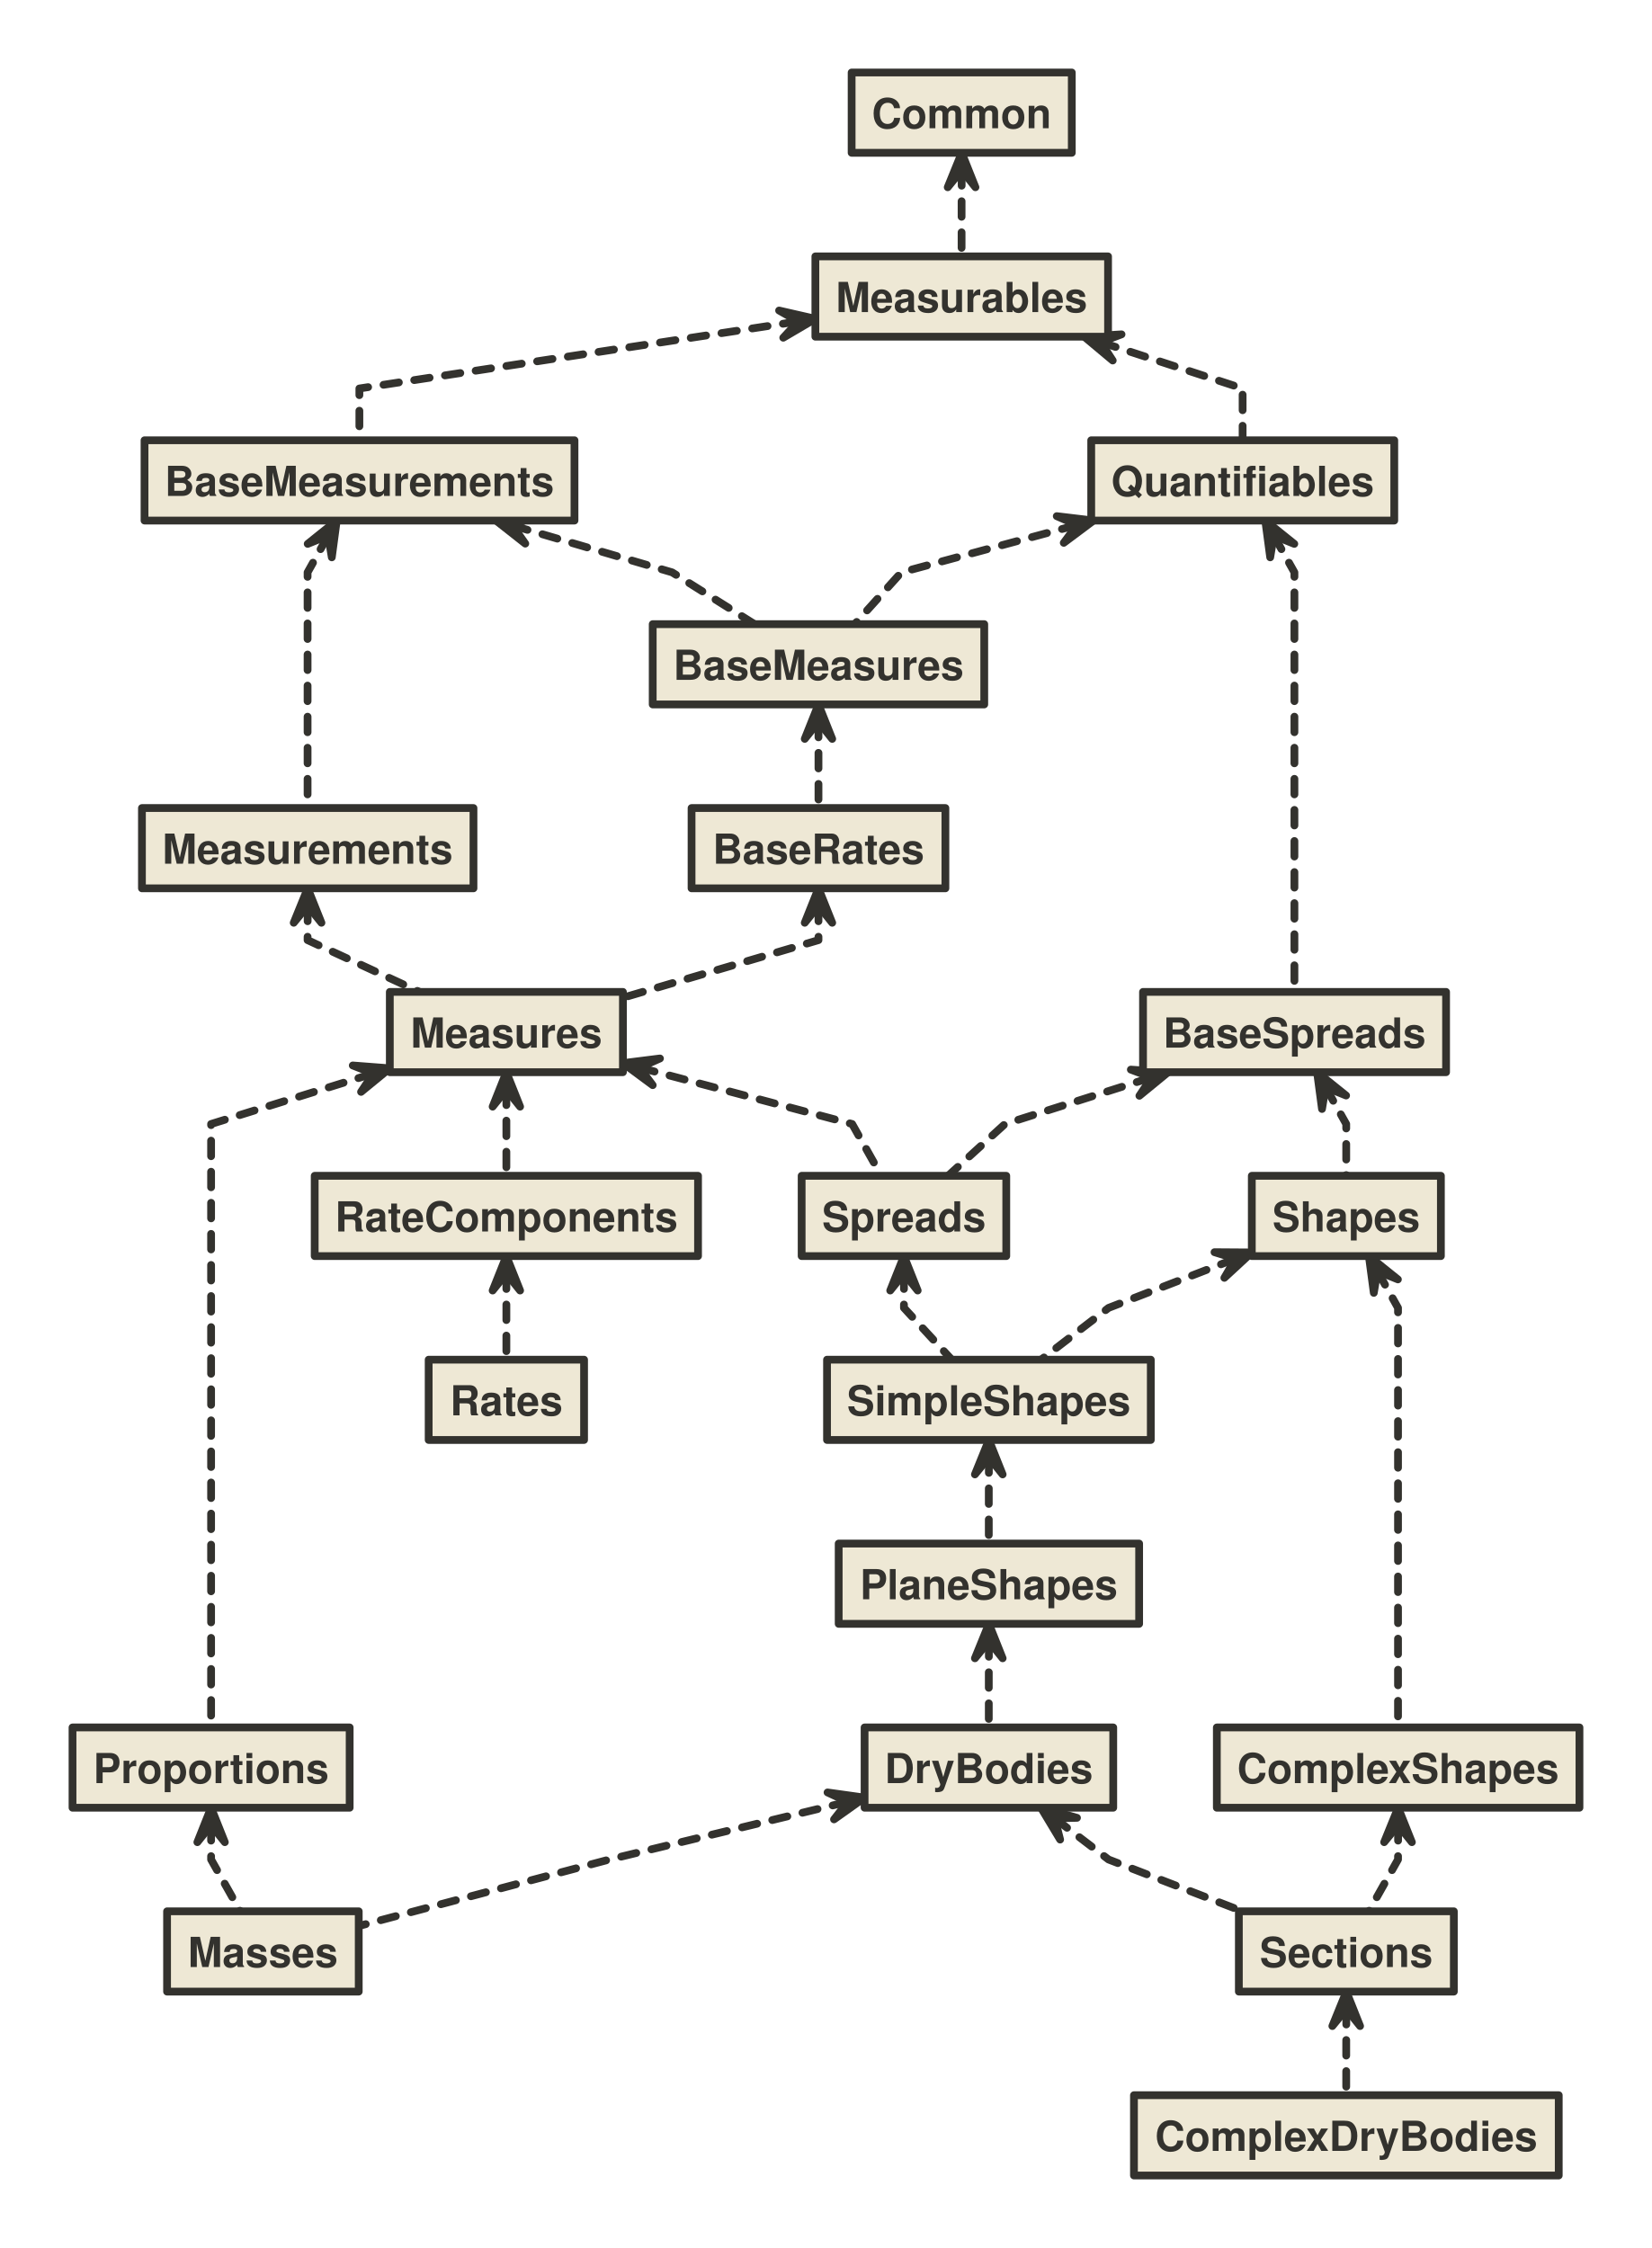
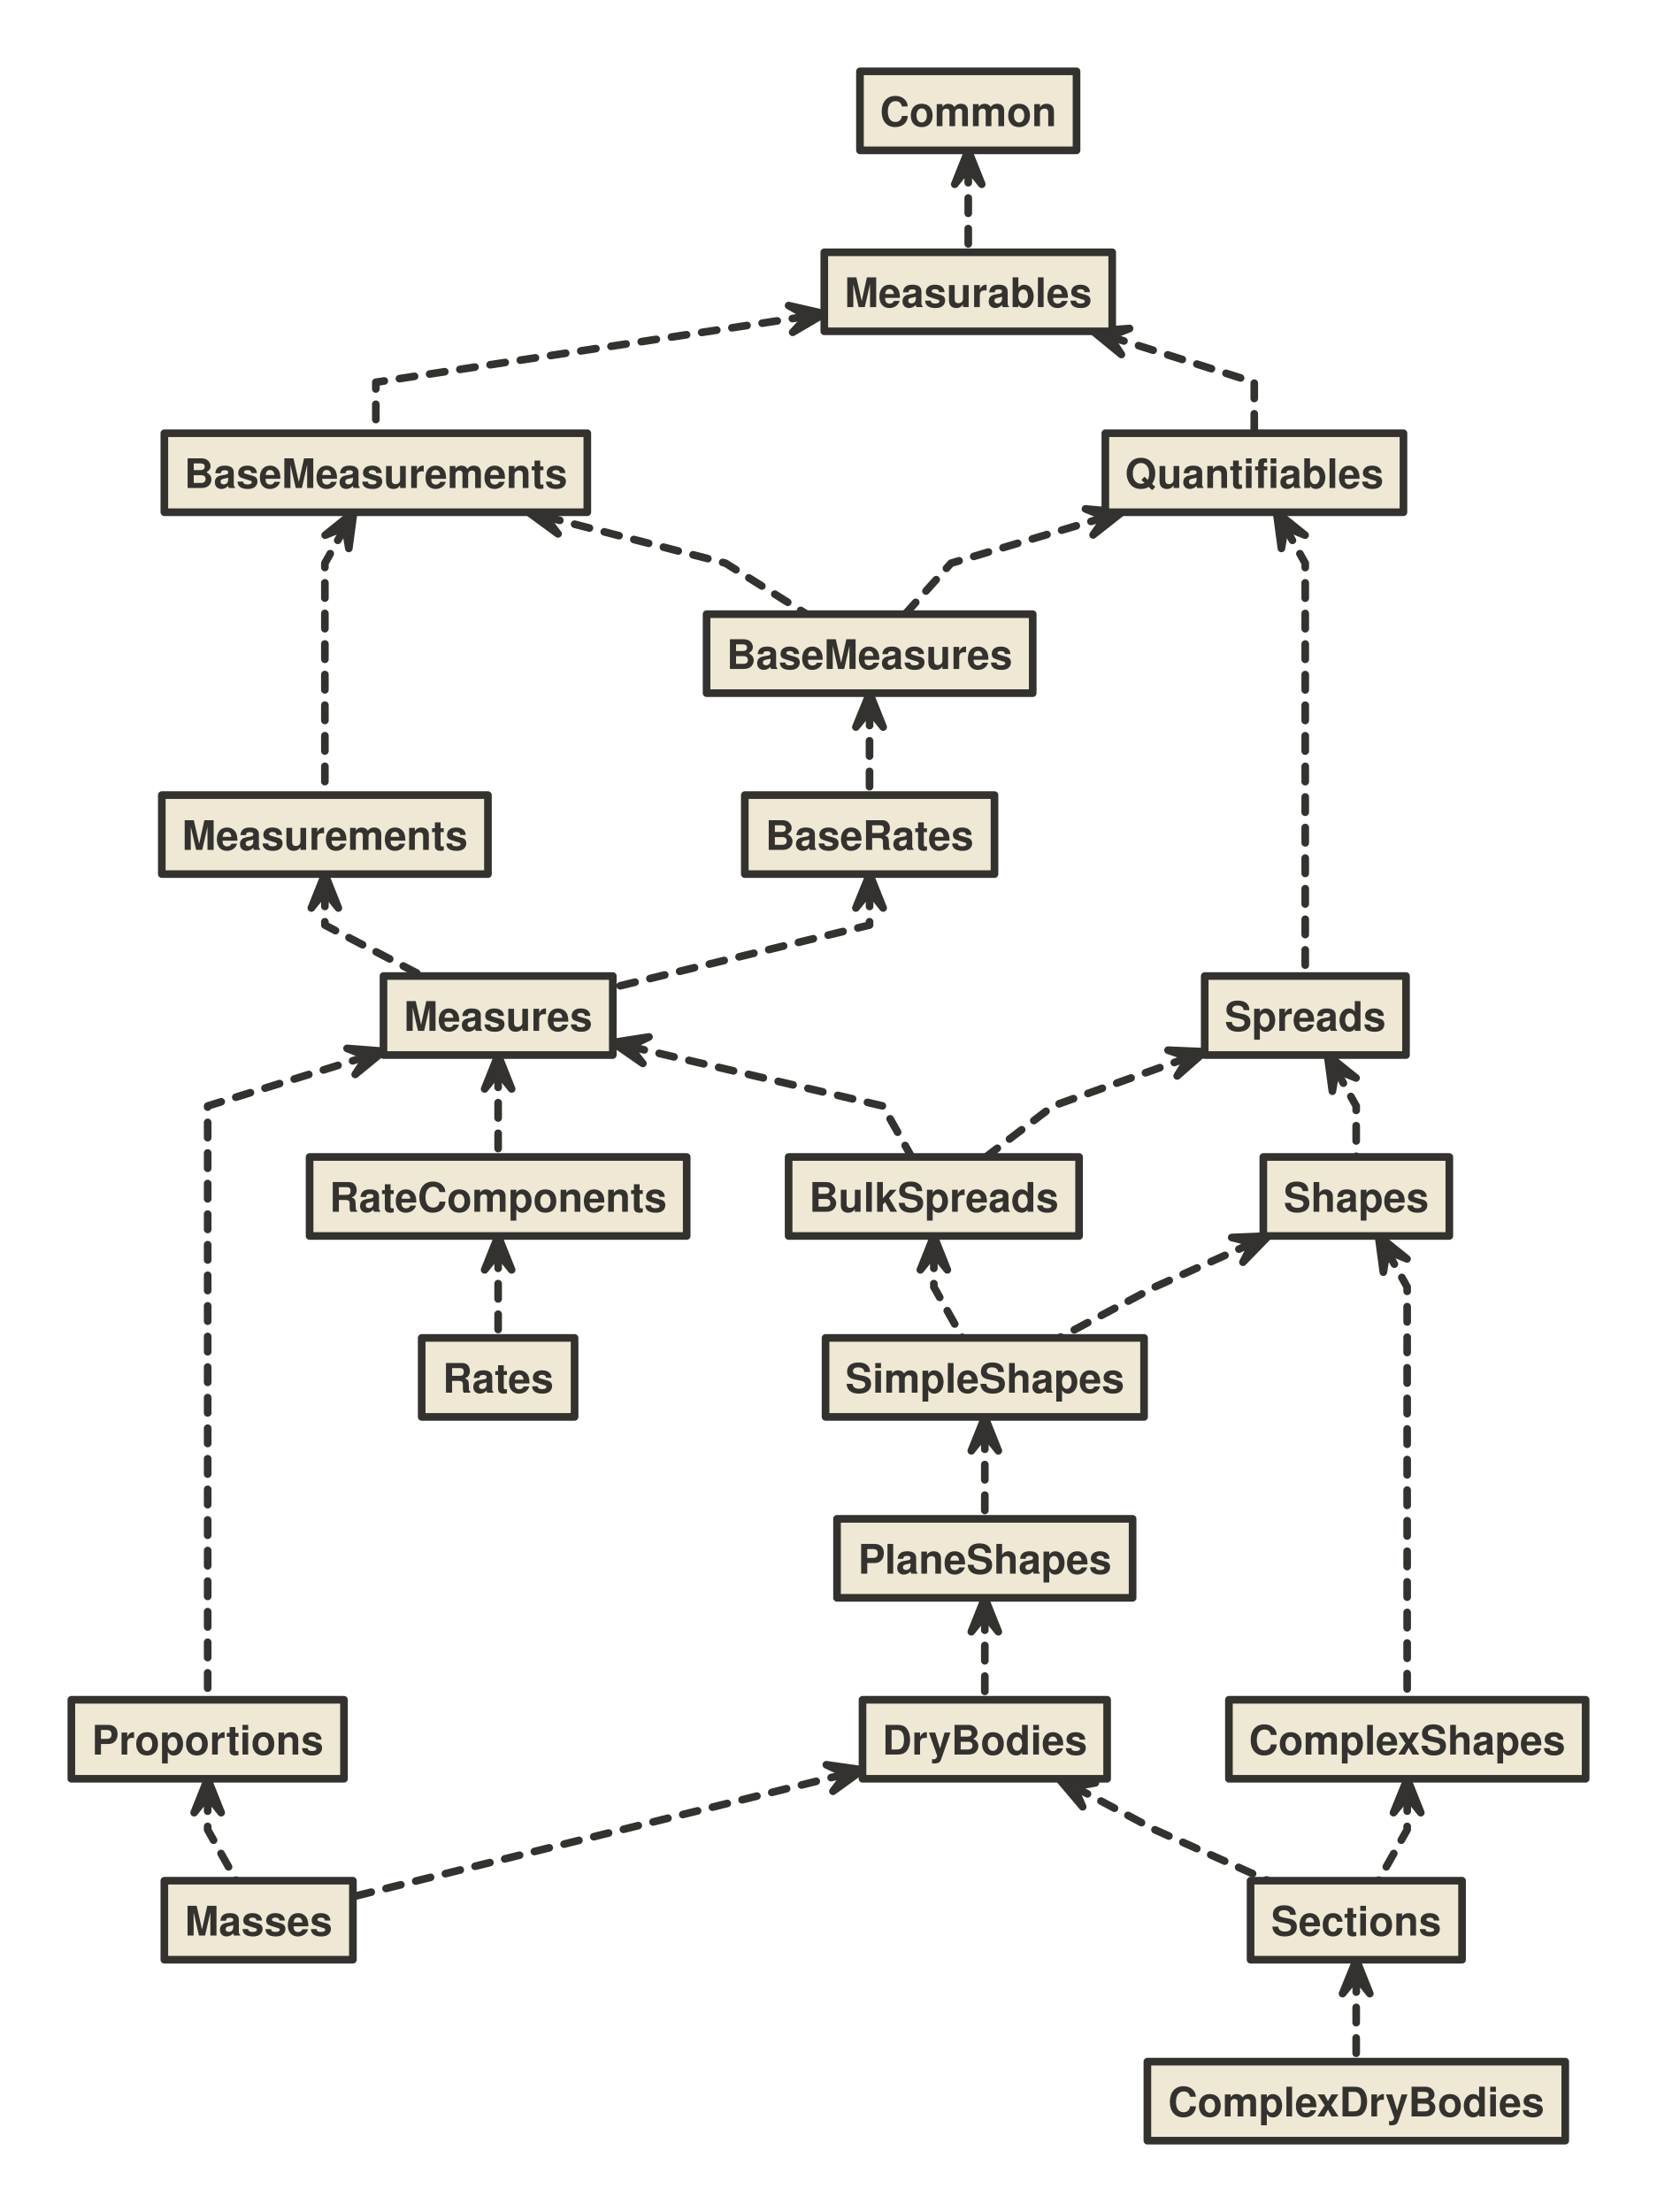
- <svg xmlns="http://www.w3.org/2000/svg" version="1.1" baseProfile="full" width="637.8" height="868.0" viewbox="0 0 637.75 868">
+ <svg xmlns="http://www.w3.org/2000/svg" version="1.1" baseProfile="full" width="650.3" height="868.0" viewbox="0 0 650.25 868">
  <g stroke-width="1.0" text-align="left" font="12pt Helvetica, Arial, sans-serif" font-size="12pt" font-family="Helvetica" font-weight="bold" font-style="normal">
    <g font-family="Helvetica" font-size="12pt" font-weight="bold" font-style="normal" stroke-width="3.0" stroke-linejoin="round" stroke-linecap="round" stroke="#33322E">
      <g stroke="transparent" fill="transparent">
-         <rect x="0.0" y="0.0" height="868.0" width="637.8" stroke="none" />
+         <rect x="0.0" y="0.0" height="868.0" width="650.3" stroke="none" />
      </g>
      <g transform="translate(8, 8)" fill="#33322E">
        <g transform="translate(20, 20)" fill="#33322E" font-family="Helvetica" font-size="12pt" font-weight="normal" font-style="normal">
          <g stroke-dasharray="6 6">
-             <path d="M343.3 37.7 L343.25 51 L343.25 71 L343.3 71.0 " fill="none" />
-           </g>
-           <path d="M348.6 44.3 L343.3 37.7 L337.9 44.3 L343.3 31.0 Z" />
-           <g stroke-dasharray="6 6">
-             <path d="M280.2 96.1 L110.75 122 L110.75 142 L110.8 142.0 " fill="none" />
-           </g>
-           <path d="M274.4 102.4 L280.2 96.1 L272.8 91.9 L286.8 95.1 Z" />
-           <g stroke-dasharray="6 6">
-             <path d="M397.0 104.1 L451.75 122 L451.75 142 L451.8 142.0 " fill="none" />
-           </g>
-           <path d="M405.0 101.1 L397.0 104.1 L401.6 111.2 L390.6 102.0 Z" />
-           <g stroke-dasharray="6 6">
-             <path d="M387.8 174.7 L320 193 L301.972 213 L302.0 213.0 " fill="none" />
-           </g>
-           <path d="M382.7 181.6 L387.8 174.7 L380.0 171.3 L394.2 173.0 Z" />
-           <g stroke-dasharray="6 6">
-             <path d="M463.8 178.8 L471.75 193 L471.75 228.5 L471.75 228.5 L471.75 264 L471.75 264 L471.75 299.5 L471.75 299.5 L471.75 335 L471.75 335 L471.75 355 L471.8 355.0 " fill="none" />
-           </g>
-           <path d="M471.7 182.0 L463.8 178.8 L462.4 187.2 L460.5 173.0 Z" />
-           <g stroke-dasharray="6 6">
-             <path d="M483.8 391.8 L491.75 406 L491.75 426 L491.8 426.0 " fill="none" />
-           </g>
-           <path d="M491.7 395.0 L483.8 391.8 L482.4 400.2 L480.5 386.0 Z" />
-           <g stroke-dasharray="6 6">
-             <path d="M449.0 458.0 L400 477 L373.944 497 L373.9 497.0 " fill="none" />
-           </g>
-           <path d="M444.7 465.4 L449.0 458.0 L440.9 455.5 L455.3 455.6 Z" />
-           <g stroke-dasharray="6 6">
-             <path d="M416.6 388.0 L360 406 L338.028 426 L338.0 426.0 " fill="none" />
-           </g>
-           <path d="M411.9 395.1 L416.6 388.0 L408.6 385.0 L423.0 386.0 Z" />
-           <g stroke-dasharray="6 6">
-             <path d="M321.0 463.7 L321 477 L339.451 497 L339.5 497.0 " fill="none" />
-           </g>
-           <path d="M326.3 470.3 L321.0 463.7 L315.7 470.3 L321.0 457.0 Z" />
-           <g stroke-dasharray="6 6">
-             <path d="M353.8 534.7 L353.75 548 L353.75 568 L353.8 568.0 " fill="none" />
-           </g>
-           <path d="M359.1 541.3 L353.8 534.7 L348.4 541.3 L353.8 528.0 Z" />
-           <g stroke-dasharray="6 6">
-             <path d="M169.9 174.9 L231.5 193 L263.331 213 L263.3 213.0 " fill="none" />
-           </g>
-           <path d="M177.8 171.6 L169.9 174.9 L174.8 181.9 L163.5 173.0 Z" />
-           <g stroke-dasharray="6 6">
-             <path d="M288.0 250.7 L288 264 L288 284 L288.0 284.0 " fill="none" />
-           </g>
-           <path d="M293.3 257.3 L288.0 250.7 L282.7 257.3 L288.0 244.0 Z" />
-           <g stroke-dasharray="6 6">
-             <path d="M288.0 321.7 L288 335 L212.5 357.243 L212.5 357.2 " fill="none" />
-           </g>
-           <path d="M293.3 328.3 L288.0 321.7 L282.7 328.3 L288.0 315.0 Z" />
-           <g stroke-dasharray="6 6">
-             <path d="M98.7 178.8 L90.75 193 L90.75 228.5 L90.75 228.5 L90.75 264 L90.75 264 L90.75 284 L90.8 284.0 " fill="none" />
-           </g>
-           <path d="M100.1 187.2 L98.7 178.8 L90.8 182.0 L102.0 173.0 Z" />
-           <g stroke-dasharray="6 6">
-             <path d="M90.8 321.7 L90.75 335 L133.989 355 L134.0 355.0 " fill="none" />
-           </g>
-           <path d="M96.1 328.3 L90.8 321.7 L85.4 328.3 L90.8 315.0 Z" />
-           <g stroke-dasharray="6 6">
-             <path d="M218.9 384.2 L301 406 L312.268 426 L312.3 426.0 " fill="none" />
-           </g>
-           <path d="M226.8 380.7 L218.9 384.2 L224.0 391.0 L212.5 382.5 Z" />
+             <path d="M352.0 37.7 L352 51 L352 71 L352.0 71.0 " fill="none" />
+           </g>
+           <path d="M357.3 44.3 L352.0 37.7 L346.7 44.3 L352.0 31.0 Z" />
+           <g stroke-dasharray="6 6">
+             <path d="M288.9 96.1 L119.5 122 L119.5 142 L119.5 142.0 " fill="none" />
+           </g>
+           <path d="M283.1 102.4 L288.9 96.1 L281.5 91.9 L295.5 95.1 Z" />
+           <g stroke-dasharray="6 6">
+             <path d="M407.4 104.0 L464.25 122 L464.25 142 L464.3 142.0 " fill="none" />
+           </g>
+           <path d="M415.3 100.9 L407.4 104.0 L412.1 111.1 L401.0 102.0 Z" />
+           <g stroke-dasharray="6 6">
+             <path d="M405.9 174.9 L345.25 193 L327.222 213 L327.2 213.0 " fill="none" />
+           </g>
+           <path d="M401.0 181.9 L405.9 174.9 L398.0 171.7 L412.3 173.0 Z" />
+           <g stroke-dasharray="6 6">
+             <path d="M476.3 178.8 L484.25 193 L484.25 228.5 L484.25 228.5 L484.25 264 L484.25 264 L484.25 299.5 L484.25 299.5 L484.25 335 L484.25 335 L484.25 355 L484.3 355.0 " fill="none" />
+           </g>
+           <path d="M484.2 182.0 L476.3 178.8 L474.9 187.2 L473.0 173.0 Z" />
+           <g stroke-dasharray="6 6">
+             <path d="M496.3 391.8 L504.25 406 L504.25 426 L504.3 426.0 " fill="none" />
+           </g>
+           <path d="M504.2 395.0 L496.3 391.8 L494.9 400.2 L493.0 386.0 Z" />
+           <g stroke-dasharray="6 6">
+             <path d="M463.7 459.7 L425.25 477 L387.644 497 L387.6 497.0 " fill="none" />
+           </g>
+           <path d="M459.8 467.3 L463.7 459.7 L455.4 457.6 L469.8 457.0 Z" />
+           <g stroke-dasharray="6 6">
+             <path d="M438.5 386.9 L385.25 406 L358.912 426 L358.9 426.0 " fill="none" />
+           </g>
+           <path d="M434.0 394.2 L438.5 386.9 L430.4 384.1 L444.8 384.7 Z" />
+           <g stroke-dasharray="6 6">
+             <path d="M338.5 463.7 L338.5 477 L349.768 497 L349.8 497.0 " fill="none" />
+           </g>
+           <path d="M343.8 470.3 L338.5 463.7 L333.2 470.3 L338.5 457.0 Z" />
+           <g stroke-dasharray="6 6">
+             <path d="M358.5 534.7 L358.5 548 L358.5 568 L358.5 568.0 " fill="none" />
+           </g>
+           <path d="M363.8 541.3 L358.5 534.7 L353.2 541.3 L358.5 528.0 Z" />
+           <g stroke-dasharray="6 6">
+             <path d="M185.9 174.7 L256.75 193 L288.581 213 L288.6 213.0 " fill="none" />
+           </g>
+           <path d="M193.7 171.2 L185.9 174.7 L191.0 181.5 L179.4 173.0 Z" />
+           <g stroke-dasharray="6 6">
+             <path d="M313.3 250.7 L313.25 264 L313.25 284 L313.3 284.0 " fill="none" />
+           </g>
+           <path d="M318.6 257.3 L313.3 250.7 L307.9 257.3 L313.3 244.0 Z" />
+           <g stroke-dasharray="6 6">
+             <path d="M313.3 321.7 L313.25 335 L212.5 359.539 L212.5 359.5 " fill="none" />
+           </g>
+           <path d="M318.6 328.3 L313.3 321.7 L307.9 328.3 L313.3 315.0 Z" />
+           <g stroke-dasharray="6 6">
+             <path d="M107.5 178.8 L99.5 193 L99.5 228.5 L99.5 228.5 L99.5 264 L99.5 264 L99.5 284 L99.5 284.0 " fill="none" />
+           </g>
+           <path d="M108.9 187.2 L107.5 178.8 L99.6 182.0 L110.8 173.0 Z" />
+           <g stroke-dasharray="6 6">
+             <path d="M99.5 321.7 L99.5 335 L137.81 355 L137.8 355.0 " fill="none" />
+           </g>
+           <path d="M104.8 328.3 L99.5 321.7 L94.2 328.3 L99.5 315.0 Z" />
+           <g stroke-dasharray="6 6">
+             <path d="M219.0 382.6 L318.5 406 L329.768 426 L329.8 426.0 " fill="none" />
+           </g>
+           <path d="M226.7 378.9 L219.0 382.6 L224.3 389.3 L212.5 381.1 Z" />
          <g stroke-dasharray="6 6">
            <path d="M167.5 392.7 L167.5 406 L167.5 426 L167.5 426.0 " fill="none" />
          </g>
          <path d="M172.8 399.3 L167.5 392.7 L162.2 399.3 L167.5 386.0 Z" />
          <g stroke-dasharray="6 6">
            <path d="M167.5 463.7 L167.5 477 L167.5 497 L167.5 497.0 " fill="none" />
          </g>
          <path d="M172.8 470.3 L167.5 463.7 L162.2 470.3 L167.5 457.0 Z" />
          <g stroke-dasharray="6 6">
-             <path d="M353.8 605.7 L353.75 619 L353.75 639 L353.8 639.0 " fill="none" />
-           </g>
-           <path d="M359.1 612.3 L353.8 605.7 L348.4 612.3 L353.8 599.0 Z" />
-           <g stroke-dasharray="6 6">
-             <path d="M299.3 667.7 L207.25 690 L110.5 715.679 L110.5 715.7 " fill="none" />
-           </g>
-           <path d="M294.0 674.5 L299.3 667.7 L291.5 664.1 L305.8 666.1 Z" />
+             <path d="M358.5 605.7 L358.5 619 L358.5 639 L358.5 639.0 " fill="none" />
+           </g>
+           <path d="M363.8 612.3 L358.5 605.7 L353.2 612.3 L358.5 599.0 Z" />
+           <g stroke-dasharray="6 6">
+             <path d="M304.0 668.1 L216 690 L110.5 716.282 L110.5 716.3 " fill="none" />
+           </g>
+           <path d="M298.9 674.9 L304.0 668.1 L296.3 664.5 L310.5 666.5 Z" />
          <g stroke-dasharray="6 6">
            <path d="M116.1 386.5 L53.5 406 L53.5 441.5 L53.5 441.5 L53.5 477 L53.5 477 L53.5 512.5 L53.5 512.5 L53.5 548 L53.5 548 L53.5 583.5 L53.5 583.5 L53.5 619 L53.5 619 L53.5 639 L53.5 639.0 " fill="none" />
          </g>
          <path d="M111.4 393.6 L116.1 386.5 L108.2 383.4 L122.5 384.5 Z" />
          <g stroke-dasharray="6 6">
            <path d="M53.5 676.7 L53.5 690 L64.768 710 L64.8 710.0 " fill="none" />
          </g>
          <path d="M58.8 683.3 L53.5 676.7 L48.2 683.3 L53.5 670.0 Z" />
          <g stroke-dasharray="6 6">
-             <path d="M503.8 462.8 L511.75 477 L511.75 512.5 L511.75 512.5 L511.75 548 L511.75 548 L511.75 583.5 L511.75 583.5 L511.75 619 L511.75 619 L511.75 639 L511.8 639.0 " fill="none" />
-           </g>
-           <path d="M511.7 466.0 L503.8 462.8 L502.4 471.2 L500.5 457.0 Z" />
-           <g stroke-dasharray="6 6">
-             <path d="M511.8 676.7 L511.75 690 L500.482 710 L500.5 710.0 " fill="none" />
-           </g>
-           <path d="M517.1 683.3 L511.8 676.7 L506.4 683.3 L511.8 670.0 Z" />
-           <g stroke-dasharray="6 6">
-             <path d="M379.2 674.1 L400 690 L451.69 710 L451.7 710.0 " fill="none" />
-           </g>
-           <path d="M387.8 673.9 L379.2 674.1 L381.3 682.3 L373.9 670.0 Z" />
-           <g stroke-dasharray="6 6">
-             <path d="M491.8 747.7 L491.75 761 L491.75 781 L491.8 781.0 " fill="none" />
-           </g>
-           <path d="M497.1 754.3 L491.8 747.7 L486.4 754.3 L491.8 741.0 Z" />
+             <path d="M516.3 462.8 L524.25 477 L524.25 512.5 L524.25 512.5 L524.25 548 L524.25 548 L524.25 583.5 L524.25 583.5 L524.25 619 L524.25 619 L524.25 639 L524.3 639.0 " fill="none" />
+           </g>
+           <path d="M524.2 466.0 L516.3 462.8 L514.9 471.2 L513.0 457.0 Z" />
+           <g stroke-dasharray="6 6">
+             <path d="M524.3 676.7 L524.25 690 L512.982 710 L513.0 710.0 " fill="none" />
+           </g>
+           <path d="M529.6 683.3 L524.3 676.7 L518.9 683.3 L524.3 670.0 Z" />
+           <g stroke-dasharray="6 6">
+             <path d="M393.5 673.1 L425.25 690 L469.757 710 L469.8 710.0 " fill="none" />
+           </g>
+           <path d="M401.9 671.6 L393.5 673.1 L396.9 681.0 L387.6 670.0 Z" />
+           <g stroke-dasharray="6 6">
+             <path d="M504.3 747.7 L504.25 761 L504.25 781 L504.3 781.0 " fill="none" />
+           </g>
+           <path d="M509.6 754.3 L504.3 747.7 L498.9 754.3 L504.3 741.0 Z" />
          <g data-name="Common">
            <g fill="#eee8d5" stroke="#33322E" data-name="Common">
-               <rect x="300.8" y="0.0" height="31.0" width="85.0" data-name="Common" />
-             </g>
-             <g transform="translate(300.75, 0)" font-family="Helvetica" font-size="12pt" font-weight="bold" font-style="normal" data-name="Common">
+               <rect x="309.5" y="0.0" height="31.0" width="85.0" data-name="Common" />
+             </g>
+             <g transform="translate(309.5, 0)" font-family="Helvetica" font-size="12pt" font-weight="bold" font-style="normal" data-name="Common">
              <g transform="translate(8, 8)" fill="#33322E" text-align="center" data-name="Common">
                <text x="34.5" y="13.5" stroke="none" text-anchor="middle" data-name="Common">Common</text>
              </g>
            </g>
          </g>
          <g data-name="Measurables">
            <g fill="#eee8d5" stroke="#33322E" data-name="Measurables">
-               <rect x="286.8" y="71.0" height="31.0" width="113.0" data-name="Measurables" />
-             </g>
-             <g transform="translate(286.75, 71)" font-family="Helvetica" font-size="12pt" font-weight="bold" font-style="normal" data-name="Measurables">
+               <rect x="295.5" y="71.0" height="31.0" width="113.0" data-name="Measurables" />
+             </g>
+             <g transform="translate(295.5, 71)" font-family="Helvetica" font-size="12pt" font-weight="bold" font-style="normal" data-name="Measurables">
              <g transform="translate(8, 8)" fill="#33322E" text-align="center" data-name="Measurables">
                <text x="48.5" y="13.5" stroke="none" text-anchor="middle" data-name="Measurables">Measurables</text>
              </g>
            </g>
          </g>
          <g data-name="BaseMeasurements">
            <g fill="#eee8d5" stroke="#33322E" data-name="BaseMeasurements">
-               <rect x="27.8" y="142.0" height="31.0" width="166.0" data-name="BaseMeasurements" />
-             </g>
-             <g transform="translate(27.75, 142)" font-family="Helvetica" font-size="12pt" font-weight="bold" font-style="normal" data-name="BaseMeasurements">
+               <rect x="36.5" y="142.0" height="31.0" width="166.0" data-name="BaseMeasurements" />
+             </g>
+             <g transform="translate(36.5, 142)" font-family="Helvetica" font-size="12pt" font-weight="bold" font-style="normal" data-name="BaseMeasurements">
              <g transform="translate(8, 8)" fill="#33322E" text-align="center" data-name="BaseMeasurements">
                <text x="75.0" y="13.5" stroke="none" text-anchor="middle" data-name="BaseMeasurements">BaseMeasurements</text>
              </g>
            </g>
          </g>
          <g data-name="Quantifiables">
            <g fill="#eee8d5" stroke="#33322E" data-name="Quantifiables">
-               <rect x="393.3" y="142.0" height="31.0" width="117.0" data-name="Quantifiables" />
-             </g>
-             <g transform="translate(393.25, 142)" font-family="Helvetica" font-size="12pt" font-weight="bold" font-style="normal" data-name="Quantifiables">
+               <rect x="405.8" y="142.0" height="31.0" width="117.0" data-name="Quantifiables" />
+             </g>
+             <g transform="translate(405.75, 142)" font-family="Helvetica" font-size="12pt" font-weight="bold" font-style="normal" data-name="Quantifiables">
              <g transform="translate(8, 8)" fill="#33322E" text-align="center" data-name="Quantifiables">
                <text x="50.5" y="13.5" stroke="none" text-anchor="middle" data-name="Quantifiables">Quantifiables</text>
              </g>
            </g>
          </g>
          <g data-name="BaseMeasures">
            <g fill="#eee8d5" stroke="#33322E" data-name="BaseMeasures">
-               <rect x="224.0" y="213.0" height="31.0" width="128.0" data-name="BaseMeasures" />
-             </g>
-             <g transform="translate(224, 213)" font-family="Helvetica" font-size="12pt" font-weight="bold" font-style="normal" data-name="BaseMeasures">
+               <rect x="249.3" y="213.0" height="31.0" width="128.0" data-name="BaseMeasures" />
+             </g>
+             <g transform="translate(249.25, 213)" font-family="Helvetica" font-size="12pt" font-weight="bold" font-style="normal" data-name="BaseMeasures">
              <g transform="translate(8, 8)" fill="#33322E" text-align="center" data-name="BaseMeasures">
                <text x="56.0" y="13.5" stroke="none" text-anchor="middle" data-name="BaseMeasures">BaseMeasures</text>
              </g>
            </g>
          </g>
-           <g data-name="BaseSpreads">
-             <g fill="#eee8d5" stroke="#33322E" data-name="BaseSpreads">
-               <rect x="413.3" y="355.0" height="31.0" width="117.0" data-name="BaseSpreads" />
-             </g>
-             <g transform="translate(413.25, 355)" font-family="Helvetica" font-size="12pt" font-weight="bold" font-style="normal" data-name="BaseSpreads">
-               <g transform="translate(8, 8)" fill="#33322E" text-align="center" data-name="BaseSpreads">
-                 <text x="50.5" y="13.5" stroke="none" text-anchor="middle" data-name="BaseSpreads">BaseSpreads</text>
+           <g data-name="Spreads">
+             <g fill="#eee8d5" stroke="#33322E" data-name="Spreads">
+               <rect x="444.8" y="355.0" height="31.0" width="79.0" data-name="Spreads" />
+             </g>
+             <g transform="translate(444.75, 355)" font-family="Helvetica" font-size="12pt" font-weight="bold" font-style="normal" data-name="Spreads">
+               <g transform="translate(8, 8)" fill="#33322E" text-align="center" data-name="Spreads">
+                 <text x="31.5" y="13.5" stroke="none" text-anchor="middle" data-name="Spreads">Spreads</text>
              </g>
            </g>
          </g>
          <g data-name="Shapes">
            <g fill="#eee8d5" stroke="#33322E" data-name="Shapes">
-               <rect x="455.3" y="426.0" height="31.0" width="73.0" data-name="Shapes" />
-             </g>
-             <g transform="translate(455.25, 426)" font-family="Helvetica" font-size="12pt" font-weight="bold" font-style="normal" data-name="Shapes">
+               <rect x="467.8" y="426.0" height="31.0" width="73.0" data-name="Shapes" />
+             </g>
+             <g transform="translate(467.75, 426)" font-family="Helvetica" font-size="12pt" font-weight="bold" font-style="normal" data-name="Shapes">
              <g transform="translate(8, 8)" fill="#33322E" text-align="center" data-name="Shapes">
                <text x="28.5" y="13.5" stroke="none" text-anchor="middle" data-name="Shapes">Shapes</text>
              </g>
            </g>
          </g>
          <g data-name="SimpleShapes">
            <g fill="#eee8d5" stroke="#33322E" data-name="SimpleShapes">
-               <rect x="291.3" y="497.0" height="31.0" width="125.0" data-name="SimpleShapes" />
-             </g>
-             <g transform="translate(291.25, 497)" font-family="Helvetica" font-size="12pt" font-weight="bold" font-style="normal" data-name="SimpleShapes">
+               <rect x="296.0" y="497.0" height="31.0" width="125.0" data-name="SimpleShapes" />
+             </g>
+             <g transform="translate(296, 497)" font-family="Helvetica" font-size="12pt" font-weight="bold" font-style="normal" data-name="SimpleShapes">
              <g transform="translate(8, 8)" fill="#33322E" text-align="center" data-name="SimpleShapes">
                <text x="54.5" y="13.5" stroke="none" text-anchor="middle" data-name="SimpleShapes">SimpleShapes</text>
              </g>
            </g>
          </g>
-           <g data-name="Spreads">
-             <g fill="#eee8d5" stroke="#33322E" data-name="Spreads">
-               <rect x="281.5" y="426.0" height="31.0" width="79.0" data-name="Spreads" />
-             </g>
-             <g transform="translate(281.5, 426)" font-family="Helvetica" font-size="12pt" font-weight="bold" font-style="normal" data-name="Spreads">
-               <g transform="translate(8, 8)" fill="#33322E" text-align="center" data-name="Spreads">
-                 <text x="31.5" y="13.5" stroke="none" text-anchor="middle" data-name="Spreads">Spreads</text>
+           <g data-name="BulkSpreads">
+             <g fill="#eee8d5" stroke="#33322E" data-name="BulkSpreads">
+               <rect x="281.5" y="426.0" height="31.0" width="114.0" data-name="BulkSpreads" />
+             </g>
+             <g transform="translate(281.5, 426)" font-family="Helvetica" font-size="12pt" font-weight="bold" font-style="normal" data-name="BulkSpreads">
+               <g transform="translate(8, 8)" fill="#33322E" text-align="center" data-name="BulkSpreads">
+                 <text x="49.0" y="13.5" stroke="none" text-anchor="middle" data-name="BulkSpreads">BulkSpreads</text>
              </g>
            </g>
          </g>
          <g data-name="PlaneShapes">
            <g fill="#eee8d5" stroke="#33322E" data-name="PlaneShapes">
-               <rect x="295.8" y="568.0" height="31.0" width="116.0" data-name="PlaneShapes" />
-             </g>
-             <g transform="translate(295.75, 568)" font-family="Helvetica" font-size="12pt" font-weight="bold" font-style="normal" data-name="PlaneShapes">
+               <rect x="300.5" y="568.0" height="31.0" width="116.0" data-name="PlaneShapes" />
+             </g>
+             <g transform="translate(300.5, 568)" font-family="Helvetica" font-size="12pt" font-weight="bold" font-style="normal" data-name="PlaneShapes">
              <g transform="translate(8, 8)" fill="#33322E" text-align="center" data-name="PlaneShapes">
                <text x="50.0" y="13.5" stroke="none" text-anchor="middle" data-name="PlaneShapes">PlaneShapes</text>
              </g>
            </g>
          </g>
          <g data-name="BaseRates">
            <g fill="#eee8d5" stroke="#33322E" data-name="BaseRates">
-               <rect x="239.0" y="284.0" height="31.0" width="98.0" data-name="BaseRates" />
-             </g>
-             <g transform="translate(239, 284)" font-family="Helvetica" font-size="12pt" font-weight="bold" font-style="normal" data-name="BaseRates">
+               <rect x="264.3" y="284.0" height="31.0" width="98.0" data-name="BaseRates" />
+             </g>
+             <g transform="translate(264.25, 284)" font-family="Helvetica" font-size="12pt" font-weight="bold" font-style="normal" data-name="BaseRates">
              <g transform="translate(8, 8)" fill="#33322E" text-align="center" data-name="BaseRates">
                <text x="41.0" y="13.5" stroke="none" text-anchor="middle" data-name="BaseRates">BaseRates</text>
              </g>
            </g>
          </g>
          <g data-name="Measures">
            <g fill="#eee8d5" stroke="#33322E" data-name="Measures">
              <rect x="122.5" y="355.0" height="31.0" width="90.0" data-name="Measures" />
            </g>
            <g transform="translate(122.5, 355)" font-family="Helvetica" font-size="12pt" font-weight="bold" font-style="normal" data-name="Measures">
              <g transform="translate(8, 8)" fill="#33322E" text-align="center" data-name="Measures">
                <text x="37.0" y="13.5" stroke="none" text-anchor="middle" data-name="Measures">Measures</text>
              </g>
            </g>
          </g>
          <g data-name="Measurements">
            <g fill="#eee8d5" stroke="#33322E" data-name="Measurements">
-               <rect x="26.8" y="284.0" height="31.0" width="128.0" data-name="Measurements" />
-             </g>
-             <g transform="translate(26.75, 284)" font-family="Helvetica" font-size="12pt" font-weight="bold" font-style="normal" data-name="Measurements">
+               <rect x="35.5" y="284.0" height="31.0" width="128.0" data-name="Measurements" />
+             </g>
+             <g transform="translate(35.5, 284)" font-family="Helvetica" font-size="12pt" font-weight="bold" font-style="normal" data-name="Measurements">
              <g transform="translate(8, 8)" fill="#33322E" text-align="center" data-name="Measurements">
                <text x="56.0" y="13.5" stroke="none" text-anchor="middle" data-name="Measurements">Measurements</text>
              </g>
            </g>
          </g>
          <g data-name="RateComponents">
            <g fill="#eee8d5" stroke="#33322E" data-name="RateComponents">
              <rect x="93.5" y="426.0" height="31.0" width="148.0" data-name="RateComponents" />
            </g>
            <g transform="translate(93.5, 426)" font-family="Helvetica" font-size="12pt" font-weight="bold" font-style="normal" data-name="RateComponents">
              <g transform="translate(8, 8)" fill="#33322E" text-align="center" data-name="RateComponents">
                <text x="66.0" y="13.5" stroke="none" text-anchor="middle" data-name="RateComponents">RateComponents</text>
              </g>
            </g>
          </g>
          <g data-name="Rates">
            <g fill="#eee8d5" stroke="#33322E" data-name="Rates">
              <rect x="137.5" y="497.0" height="31.0" width="60.0" data-name="Rates" />
            </g>
            <g transform="translate(137.5, 497)" font-family="Helvetica" font-size="12pt" font-weight="bold" font-style="normal" data-name="Rates">
              <g transform="translate(8, 8)" fill="#33322E" text-align="center" data-name="Rates">
                <text x="22.0" y="13.5" stroke="none" text-anchor="middle" data-name="Rates">Rates</text>
              </g>
            </g>
          </g>
          <g data-name="DryBodies">
            <g fill="#eee8d5" stroke="#33322E" data-name="DryBodies">
-               <rect x="305.8" y="639.0" height="31.0" width="96.0" data-name="DryBodies" />
-             </g>
-             <g transform="translate(305.75, 639)" font-family="Helvetica" font-size="12pt" font-weight="bold" font-style="normal" data-name="DryBodies">
+               <rect x="310.5" y="639.0" height="31.0" width="96.0" data-name="DryBodies" />
+             </g>
+             <g transform="translate(310.5, 639)" font-family="Helvetica" font-size="12pt" font-weight="bold" font-style="normal" data-name="DryBodies">
              <g transform="translate(8, 8)" fill="#33322E" text-align="center" data-name="DryBodies">
                <text x="40.0" y="13.5" stroke="none" text-anchor="middle" data-name="DryBodies">DryBodies</text>
              </g>
            </g>
          </g>
          <g data-name="Masses">
            <g fill="#eee8d5" stroke="#33322E" data-name="Masses">
              <rect x="36.5" y="710.0" height="31.0" width="74.0" data-name="Masses" />
            </g>
            <g transform="translate(36.5, 710)" font-family="Helvetica" font-size="12pt" font-weight="bold" font-style="normal" data-name="Masses">
              <g transform="translate(8, 8)" fill="#33322E" text-align="center" data-name="Masses">
                <text x="29.0" y="13.5" stroke="none" text-anchor="middle" data-name="Masses">Masses</text>
              </g>
            </g>
          </g>
          <g data-name="Proportions">
            <g fill="#eee8d5" stroke="#33322E" data-name="Proportions">
              <rect x="0.0" y="639.0" height="31.0" width="107.0" data-name="Proportions" />
            </g>
            <g transform="translate(0, 639)" font-family="Helvetica" font-size="12pt" font-weight="bold" font-style="normal" data-name="Proportions">
              <g transform="translate(8, 8)" fill="#33322E" text-align="center" data-name="Proportions">
                <text x="45.5" y="13.5" stroke="none" text-anchor="middle" data-name="Proportions">Proportions</text>
              </g>
            </g>
          </g>
          <g data-name="ComplexShapes">
            <g fill="#eee8d5" stroke="#33322E" data-name="ComplexShapes">
-               <rect x="441.8" y="639.0" height="31.0" width="140.0" data-name="ComplexShapes" />
-             </g>
-             <g transform="translate(441.75, 639)" font-family="Helvetica" font-size="12pt" font-weight="bold" font-style="normal" data-name="ComplexShapes">
+               <rect x="454.3" y="639.0" height="31.0" width="140.0" data-name="ComplexShapes" />
+             </g>
+             <g transform="translate(454.25, 639)" font-family="Helvetica" font-size="12pt" font-weight="bold" font-style="normal" data-name="ComplexShapes">
              <g transform="translate(8, 8)" fill="#33322E" text-align="center" data-name="ComplexShapes">
                <text x="62.0" y="13.5" stroke="none" text-anchor="middle" data-name="ComplexShapes">ComplexShapes</text>
              </g>
            </g>
          </g>
          <g data-name="Sections">
            <g fill="#eee8d5" stroke="#33322E" data-name="Sections">
-               <rect x="450.3" y="710.0" height="31.0" width="83.0" data-name="Sections" />
-             </g>
-             <g transform="translate(450.25, 710)" font-family="Helvetica" font-size="12pt" font-weight="bold" font-style="normal" data-name="Sections">
+               <rect x="462.8" y="710.0" height="31.0" width="83.0" data-name="Sections" />
+             </g>
+             <g transform="translate(462.75, 710)" font-family="Helvetica" font-size="12pt" font-weight="bold" font-style="normal" data-name="Sections">
              <g transform="translate(8, 8)" fill="#33322E" text-align="center" data-name="Sections">
                <text x="33.5" y="13.5" stroke="none" text-anchor="middle" data-name="Sections">Sections</text>
              </g>
            </g>
          </g>
          <g data-name="ComplexDryBodies">
            <g fill="#eee8d5" stroke="#33322E" data-name="ComplexDryBodies">
-               <rect x="409.8" y="781.0" height="31.0" width="164.0" data-name="ComplexDryBodies" />
-             </g>
-             <g transform="translate(409.75, 781)" font-family="Helvetica" font-size="12pt" font-weight="bold" font-style="normal" data-name="ComplexDryBodies">
+               <rect x="422.3" y="781.0" height="31.0" width="164.0" data-name="ComplexDryBodies" />
+             </g>
+             <g transform="translate(422.25, 781)" font-family="Helvetica" font-size="12pt" font-weight="bold" font-style="normal" data-name="ComplexDryBodies">
              <g transform="translate(8, 8)" fill="#33322E" text-align="center" data-name="ComplexDryBodies">
                <text x="74.0" y="13.5" stroke="none" text-anchor="middle" data-name="ComplexDryBodies">ComplexDryBodies</text>
              </g>
            </g>
          </g>
        </g>
      </g>
    </g>
  </g>
</svg>
